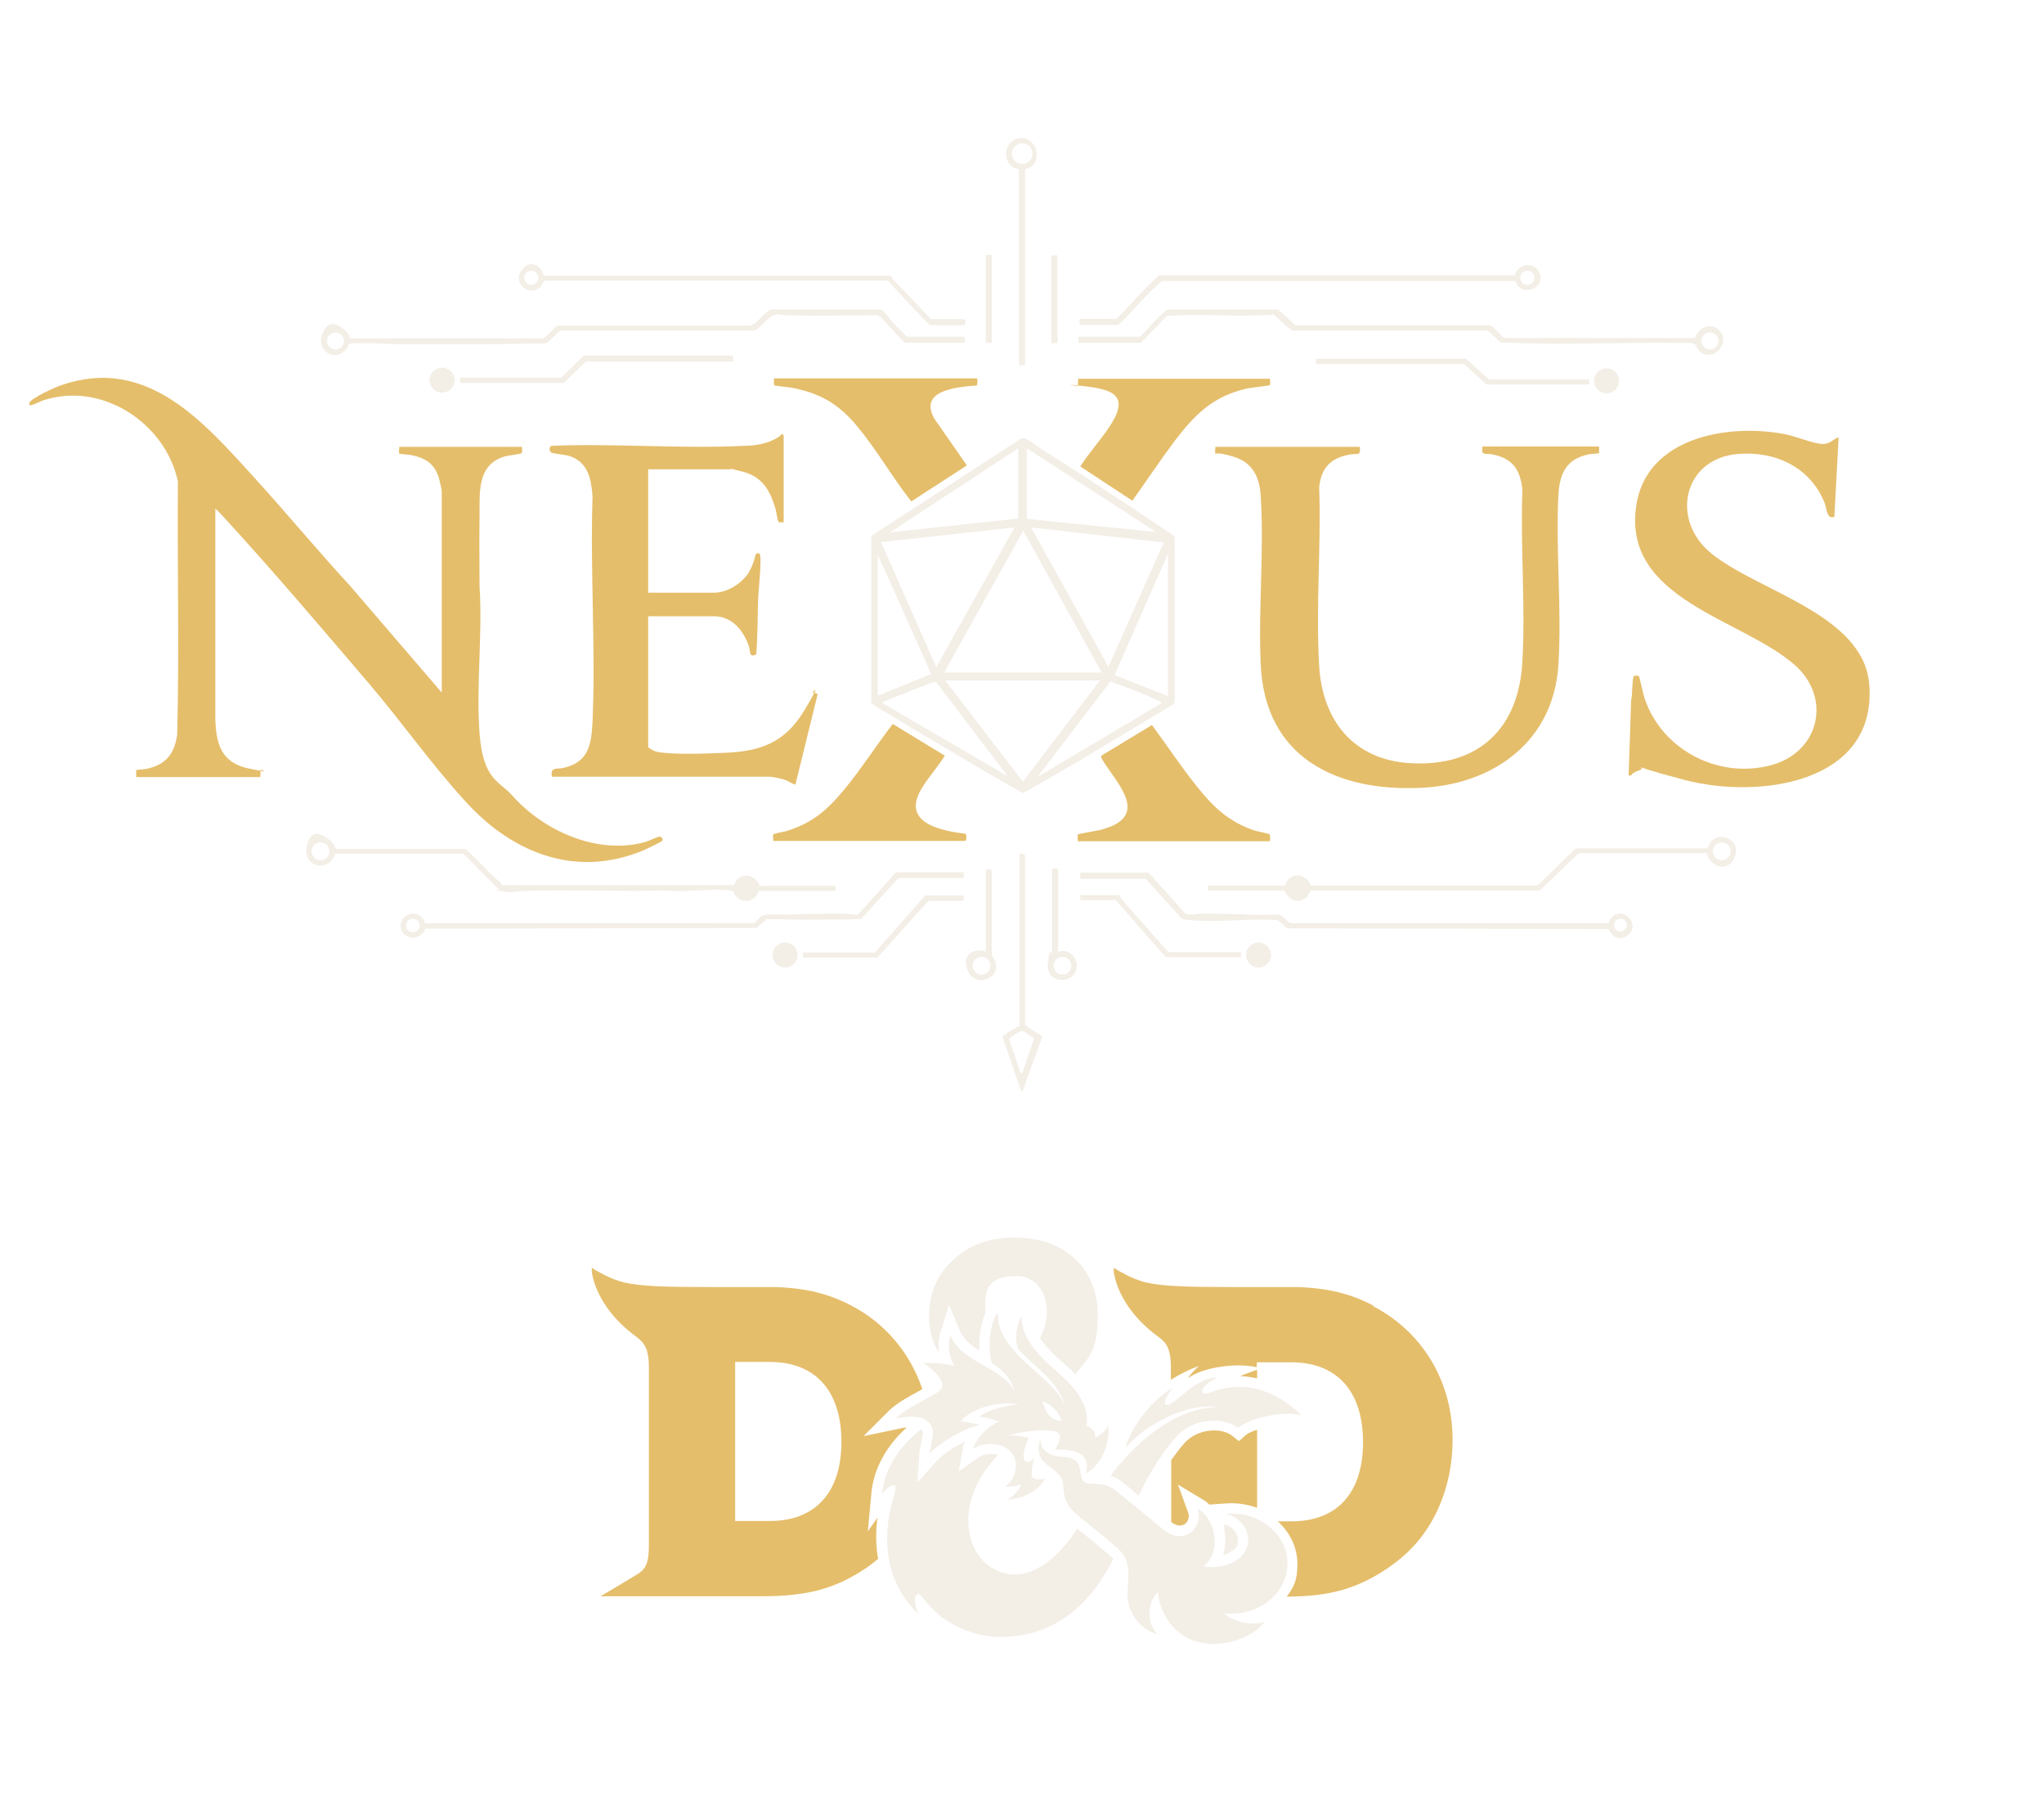
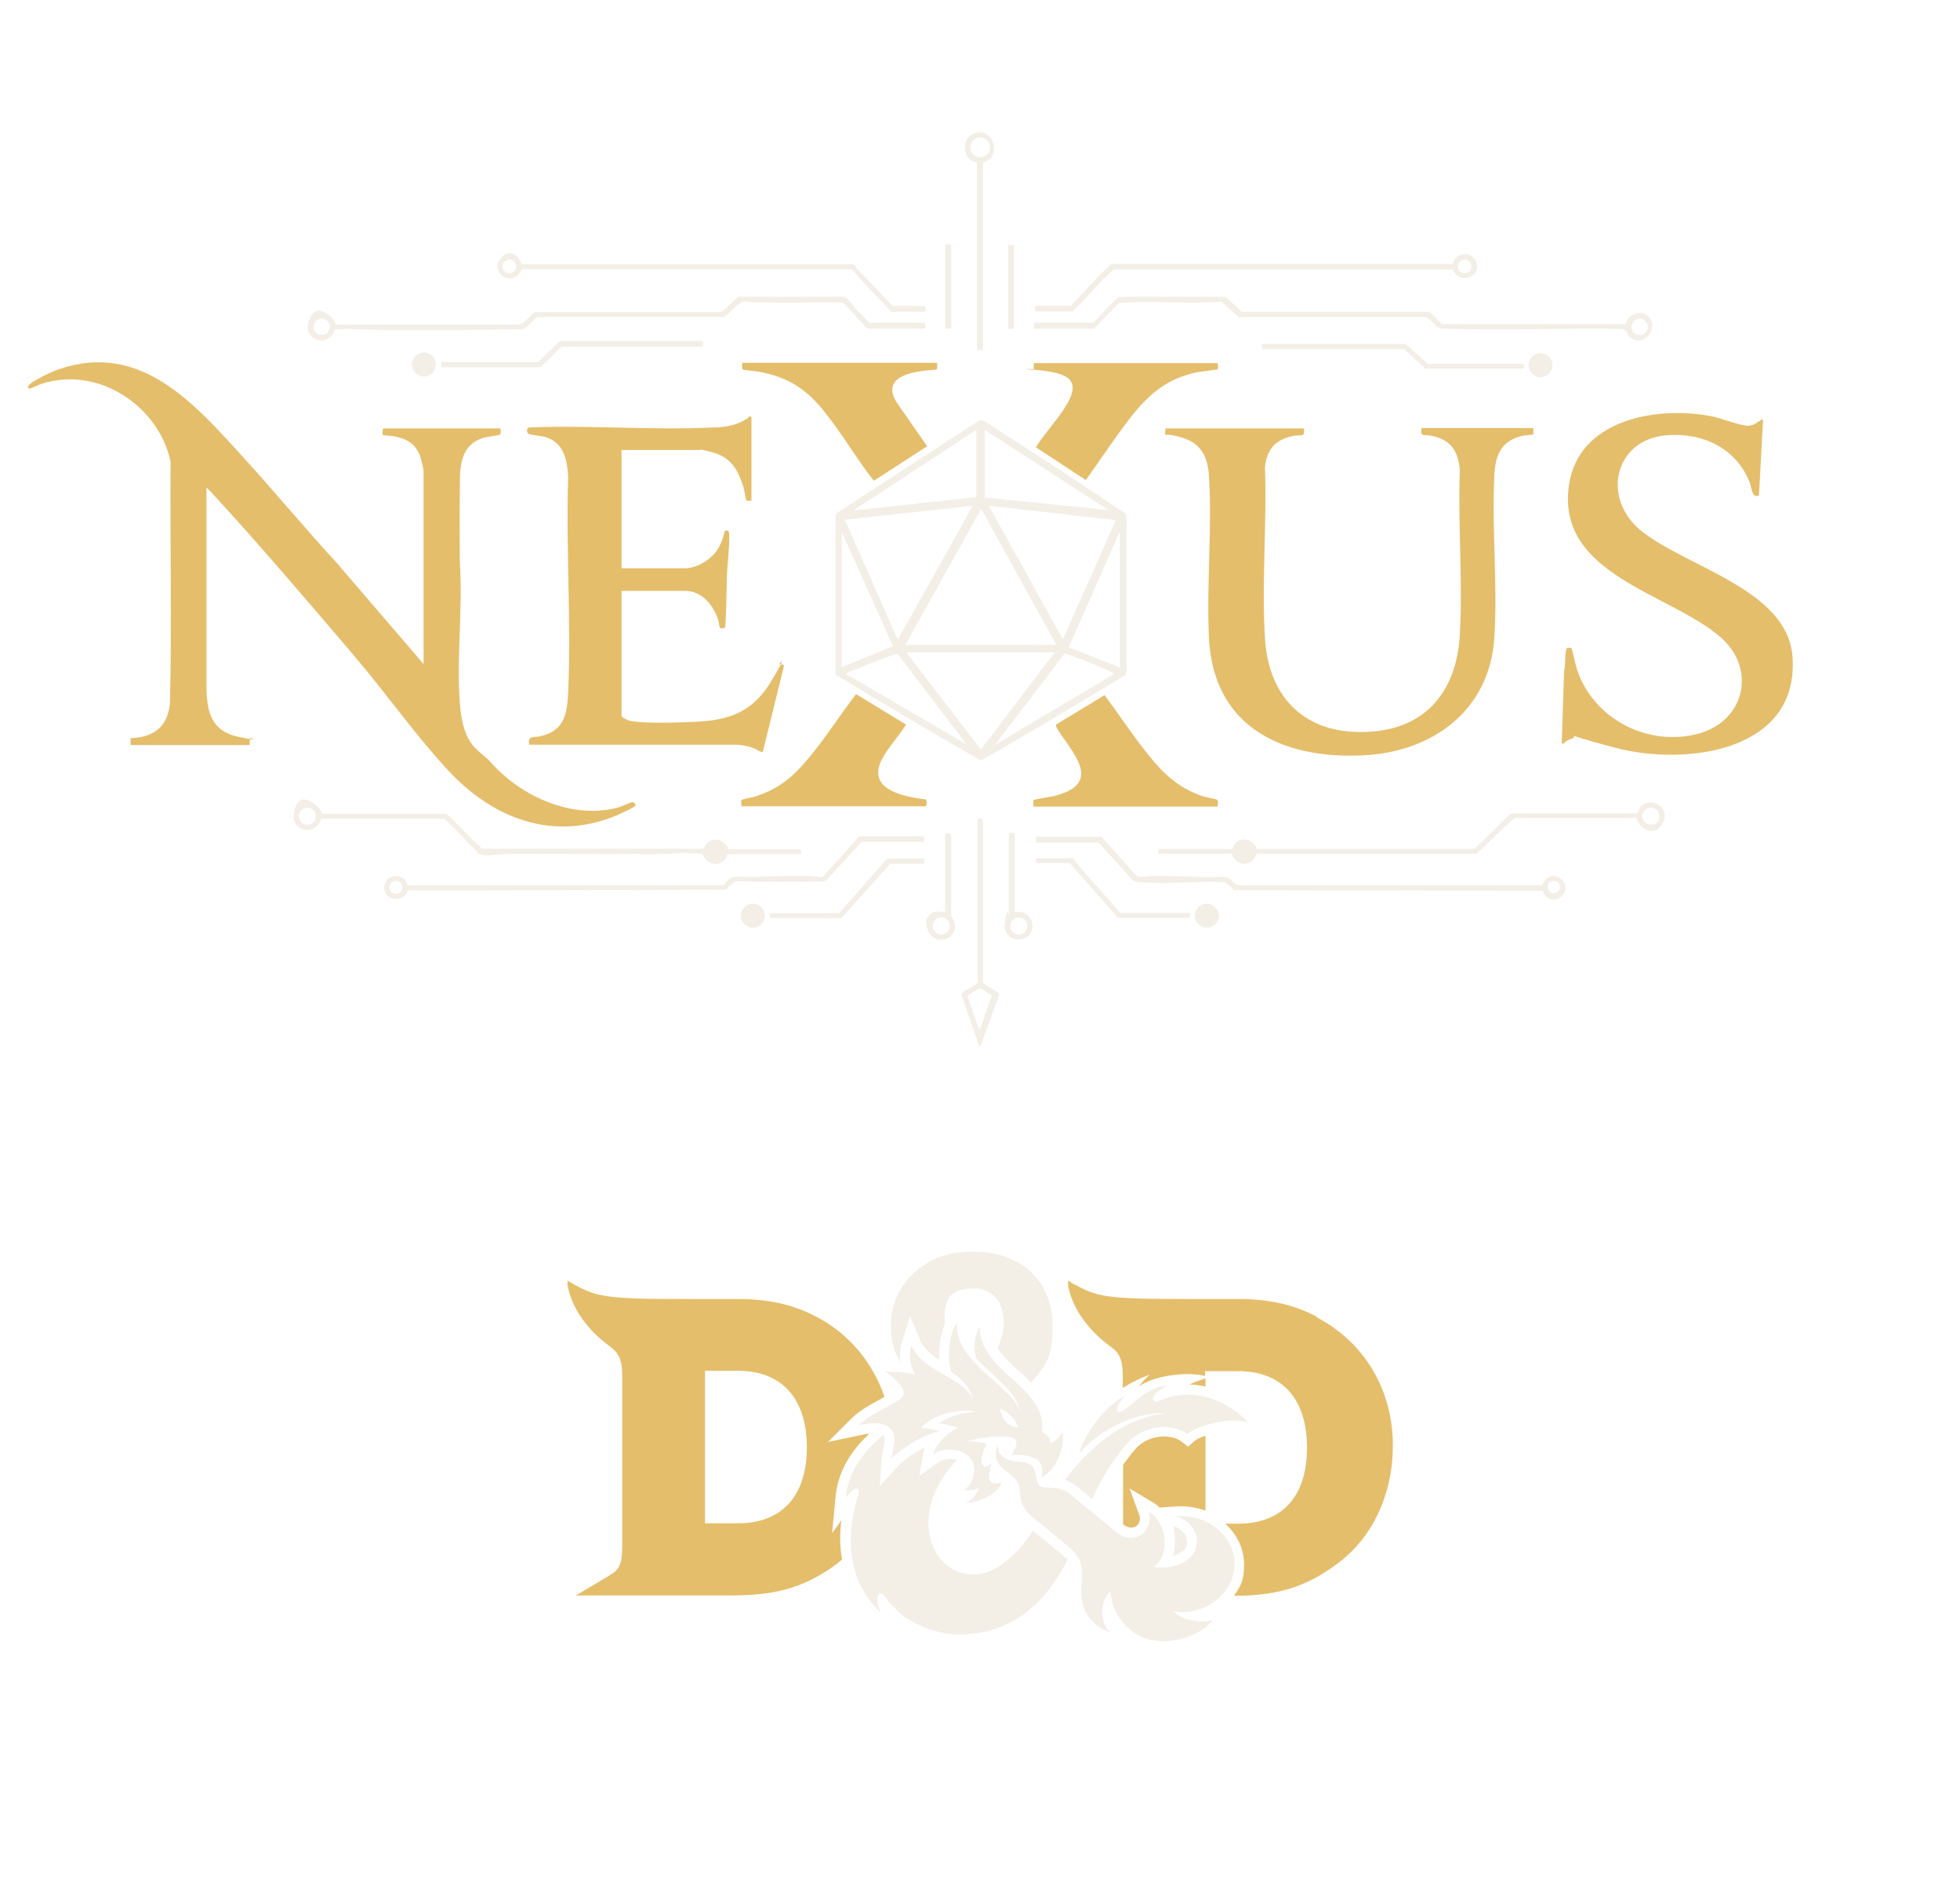
- <svg xmlns="http://www.w3.org/2000/svg" id="Layer_1" version="1.1" viewBox="0 0 573.3 504.7">
+ <svg xmlns="http://www.w3.org/2000/svg" id="Layer_1" version="1.1" viewBox="0 0 573.3 554.3">
  <defs>
    <style>
      .st0 {
        fill: #f3eee6;
      }

      .st1 {
        fill: #e5be6b;
      }
    </style>
  </defs>
  <g>
-     <path class="st1" d="M215.9,426.5h-9.7v-44.6h9.7c12.8,0,20.1,8.1,20.1,22.4s-7.4,22.2-20.1,22.2M352.6,386.5v-2.4c-1.5.5-3.7,1.3-4.7,1.8,1.6,0,3.2.3,4.7.6M246.1,425.6l-2.7,3.8,1-10.7c.8-8.7,6.1-15,9.9-18.4-.7,0-1.6.2-2.5.4l-9.6,2,6.9-6.9c2.4-2.4,5.7-4.1,8.6-5.7.3-.2.7-.4,1-.6-3.4-10-10.3-18.4-19.9-23.4-6.3-3.3-12.6-4.9-21.3-5.2h-17.4c-13.8,0-20.3-.2-25.1-1.3-4.1-1-7.8-3.4-7.9-3.4l-1.1-.7v1.3c.1.4,1.1,9.7,12.3,17.9,2.1,1.6,3.7,3.1,3.7,8.6v50c0,5.3-1,6.8-3.5,8.3-2.6,1.6-8.2,4.9-8.2,4.9l-1.9,1.1h45.3c12.7,0,20.6-2.1,29.2-7.9,1.2-.8,2.3-1.7,3.4-2.6-.7-3.8-.7-7.8-.2-11.4M332.9,426.8c.5-.8.7-1.8.3-2.8l-2.8-7.7,7,4.2c.7.4,1.3.9,1.8,1.4l4.3-.3c3.2-.3,6.3.2,9.1,1.2v-21.9c-1.6.5-2.8,1.1-3.3,1.6l-1.8,1.6-1.9-1.5c-1.3-1-3.1-1.5-5.1-1.5-3.3,0-6.5,1.4-8.5,3.8-1.3,1.5-2.4,3-3.5,4.5v17.4c1.6,1.3,3.4,1.3,4.4,0M385.2,366.1c-6.3-3.3-12.6-4.9-21.3-5.2h-17.4c-13.8,0-20.3-.2-25.1-1.3-4.1-1-7.8-3.4-7.9-3.4l-1.1-.7v1.3c.1.4,1.1,9.7,12.3,17.9,2.2,1.6,3.7,3.1,3.7,8.6v3.6c2.4-1.5,5-2.8,7.9-3.9-1,.9-2.2,2.1-3.2,3.5,1.9-1.3,4.4-2.4,8.3-3.1,5.2-.9,9.1-.5,11.1,0v-1.4h9.7c12.8,0,20.1,8.1,20.1,22.4s-7.3,22.2-20.1,22.2h-3.8c3.4,3.1,5.5,7.3,5.5,12s-1.1,6.5-3,9.1c12.1,0,19.9-2.3,28.2-7.9,3.7-2.5,6.8-5.3,9.3-8.5,5.7-7.2,9-17.1,9-27.2.2-16.3-8.2-30.5-22.2-37.8" />
-     <path class="st0" d="M260.7,371.3c-.9-9.7,3.7-15.1,5.8-17.2,4.6-4.7,10.8-7.5,20-7,14.4.8,21.4,10.7,21.4,21.4s-2.6,12.1-6.3,16.9c-.2-.2-.4-.4-.6-.7-.7-.7-1.5-1.4-2.4-2.2-2.4-2.1-5.1-4.6-6.9-7.3,4-7.2,1.7-17.4-6.7-17.4s-9,4.5-8.6,10.4c-1.3,2.8-1.9,6.9-1.7,10.5-2.4-1.5-4.4-3.2-5.4-5.4l-3.1-7.4-2.4,7.6c-.6,1.8-.7,3.8-.4,5.8h0c-1.1-1.6-2.4-4.3-2.7-8M251.2,397.8c4.1-4.1,12.6-6.7,13.1-8.9.6-2.2-3.8-6-5.5-6.7,6-.2,9,.9,9,.9-1.6-2.3-2.1-5.8-1.2-8.6,3.3,7.8,15,9.1,17.9,15.6-.4-2.8-3.1-6-6.2-7.8-1.6-4.3-.4-12.2,1.6-14.3-.7,11.3,15.4,17.8,18.8,26-2-7-9.5-11.5-13.1-15.7-1.2-2.8-.3-7.5,1-9.2-.4,7.6,7.8,13.5,12.2,17.7,5.2,5,6.6,9.4,5.9,13,1.1.3,2.7,1.4,2.4,3.3,1.6-.4,3.3-2.3,3.7-3.4.8,5.6-2.5,11.6-6.2,13.4,0,0,1-2.7-.7-4.7s-6.4-2-8-1.9c0,0,2-2.9,1.2-4.4-1-1.8-10.2-1-14.4.5,1.4-.2,4.7.2,5.9.7-.6,1-2.3,5-1.1,6.3,1.1,1.1,2.6-.8,2.6-.8,0,0-1.4,4.5-.4,5.5s3.3.3,3.3.3c-1.4,3.5-6.8,5.9-10.5,5.9,1.3-.4,3.6-2.8,3.9-4.3-1,.5-3.6.8-4.5.6,1.2-.5,3.7-3.6,2.9-7.2-1.1-5.1-8.3-5.8-11.9-3.3,1.2-3.5,4.7-6.7,7.4-7.7-1.6-.6-3.5-1-5.5-1.4,2.3-1.9,8.1-3.4,11-3.3-4.5-1.1-12.7.3-16.4,4.7,1.2,0,4.3.6,5.5,1-5.1.9-12.2,5.7-14.2,8,.5-3,1.4-5.5.7-7.3-1-2.7-4.1-3.8-10.2-2.5M297.8,398.4s-1.2-4-5.4-5.5c.8,2.8,1.9,5.5,5.4,5.5M361.1,438.4c0-8.3-8.1-14.8-17.3-13.9,2.6.4,6.3,3.2,6.3,7.2,0,6.5-8.1,8.5-12.6,7.5,4.8-3.3,4.1-12.8-1.6-16.2,1.9,5.3-3.9,10.6-9.5,6-3.1-2.6-10.4-8.6-13.7-11.2-3.2-2.6-7-1.1-8.5-2.2-1.7-1.3-.6-4.9-2.9-6.3-2-1.1-3.9-.5-6.1-1.3-2.1-.7-3.6-2.3-3.3-4.4-.9,1.5-.9,4.2.6,6,1.6,1.8,4.1,2.9,5.2,4.9,1.4,2.6-1,6.1,5.2,10.9,2.9,2.3,7.5,6.1,10.5,8.7,5,4.4,2.3,9.9,3,14.7.8,5.6,5.3,8.7,8.3,9.5-2.6-2.3-3.6-8.3.1-11.9.2,4.7,3.6,12,11.2,14,8.2,2.2,16.9-2.5,18.7-5.7-3.2,1.4-9.1,0-11.5-2.4,9.4,1.3,17.9-5.4,17.9-13.9M311.4,436.3c-2.6-2.2-6.4-5.4-9.3-7.7-3.3,5.6-10.2,12.9-17.3,12.9-13,0-19.5-18.4-4.9-33.5-.8-.3-1.7-.3-2-.3-1.2,0-2.5.3-3.3.9l-5.7,4,1.3-7.3c0-.4.3-.8.5-1.1-3.3,1.6-6.6,4-7.8,5.3l-5.6,6.2.6-8.7c0-.7.3-1.3.4-2,.3-1.4.7-3.1.4-3.7s-.2-.3-.4-.5c-2.7,2.1-10.1,8.6-10.9,18.2,0,0,1.4-2,2.7-2.5.8-.3,1.5,0,.8,2.5-.3.9-7.4,20.2,6.6,33.5,0,0-1.5-3.9-.6-5.1.5-.6,1-.6,1.8.4.6.8,1.2,1.6,1.9,2.3h0c1.2,1.3,2.4,2.5,3.8,3.6,4.2,2.9,9.9,5.3,16.3,5.3,17.3,0,26.5-11.9,31.6-21.9-.4-.3-.6-.6-.9-.8M341.2,394.5c-12.9.6-24,11.6-29.7,19.3,1,.3,2.1.8,3.1,1.6,1.2,1,3,2.4,4.8,4,1.5-3.3,5-10.2,10.3-16.3,4.8-5.5,13.2-6,17.6-2.7,2.8-2.6,12.6-5,17.7-3.5-3.1-3.4-9.8-8-17.2-8s-9.5,3-10.4,1.6c-1.1-1.7,4.1-4.3,4.1-4.3-7.2.3-12.4,8.7-14.5,7.7-1.3-.6,1.9-4.7,1.9-4.7-6.6,3.8-12,11.9-13.2,16.8,6.2-7.3,17.9-12.6,25.5-11.5M343.3,427.4c1.3.2,3.9,1.9,3.9,4.3s-.7,2.6-2,3.4c-.6.4-1.3.7-2.1.9.4-1.4.6-2.9.6-4.4-.2-2.7-.4-4.2-.4-4.2" />
+     <path class="st1" d="M215.9,445.5h-9.7v-44.6h9.7c12.8,0,20.1,8.1,20.1,22.4s-7.4,22.2-20.1,22.2M352.6,405.5v-2.4c-1.5.5-3.7,1.3-4.7,1.8,1.6,0,3.2.3,4.7.6M246.1,444.6l-2.7,3.8,1-10.7c.8-8.7,6.1-15,9.9-18.4-.7,0-1.6.2-2.5.4l-9.6,2,6.9-6.9c2.4-2.4,5.7-4.1,8.6-5.7.3-.2.7-.4,1-.6-3.4-10-10.3-18.4-19.9-23.4-6.3-3.3-12.6-4.9-21.3-5.2h-17.4c-13.8,0-20.3-.2-25.1-1.3-4.1-1-7.8-3.4-7.9-3.4l-1.1-.7v1.3c.1.4,1.1,9.7,12.3,17.9,2.1,1.6,3.7,3.1,3.7,8.6v50c0,5.3-1,6.8-3.5,8.3-2.6,1.6-8.2,4.9-8.2,4.9l-1.9,1.1h45.3c12.7,0,20.6-2.1,29.2-7.9,1.2-.8,2.3-1.7,3.4-2.6-.7-3.8-.7-7.8-.2-11.4M332.9,445.8c.5-.8.7-1.8.3-2.8l-2.8-7.7,7,4.2c.7.4,1.3.9,1.8,1.4l4.3-.3c3.2-.3,6.3.2,9.1,1.2v-21.9c-1.6.5-2.8,1.1-3.3,1.6l-1.8,1.6-1.9-1.5c-1.3-1-3.1-1.5-5.1-1.5-3.3,0-6.5,1.4-8.5,3.8-1.3,1.5-2.4,3-3.5,4.5v17.4c1.6,1.3,3.4,1.3,4.4,0M385.2,385.1c-6.3-3.3-12.6-4.9-21.3-5.2h-17.4c-13.8,0-20.3-.2-25.1-1.3-4.1-1-7.8-3.4-7.9-3.4l-1.1-.7v1.3c.1.4,1.1,9.7,12.3,17.9,2.2,1.6,3.7,3.1,3.7,8.6v3.6c2.4-1.5,5-2.8,7.9-3.9-1,.9-2.2,2.1-3.2,3.5,1.9-1.3,4.4-2.4,8.3-3.1,5.2-.9,9.1-.5,11.1,0v-1.4h9.7c12.8,0,20.1,8.1,20.1,22.4s-7.3,22.2-20.1,22.2h-3.8c3.4,3.1,5.5,7.3,5.5,12s-1.1,6.5-3,9.1c12.1,0,19.9-2.3,28.2-7.9,3.7-2.5,6.8-5.3,9.3-8.5,5.7-7.2,9-17.1,9-27.2.2-16.3-8.2-30.5-22.2-37.8" />
+     <path class="st0" d="M260.7,390.3c-.9-9.7,3.7-15.1,5.8-17.2,4.6-4.7,10.8-7.5,20-7,14.4.8,21.4,10.7,21.4,21.4s-2.6,12.1-6.3,16.9c-.2-.2-.4-.4-.6-.7-.7-.7-1.5-1.4-2.4-2.2-2.4-2.1-5.1-4.6-6.9-7.3,4-7.2,1.7-17.4-6.7-17.4s-9,4.5-8.6,10.4c-1.3,2.8-1.9,6.9-1.7,10.5-2.4-1.5-4.4-3.2-5.4-5.4l-3.1-7.4-2.4,7.6c-.6,1.8-.7,3.8-.4,5.8h0c-1.1-1.6-2.4-4.3-2.7-8M251.2,416.8c4.1-4.1,12.6-6.7,13.1-8.9.6-2.2-3.8-6-5.5-6.7,6-.2,9,.9,9,.9-1.6-2.3-2.1-5.8-1.2-8.6,3.3,7.8,15,9.1,17.9,15.6-.4-2.8-3.1-6-6.2-7.8-1.6-4.3-.4-12.2,1.6-14.3-.7,11.3,15.4,17.8,18.8,26-2-7-9.5-11.5-13.1-15.7-1.2-2.8-.3-7.5,1-9.2-.4,7.6,7.8,13.5,12.2,17.7,5.2,5,6.6,9.4,5.9,13,1.1.3,2.7,1.4,2.4,3.3,1.6-.4,3.3-2.3,3.7-3.4.8,5.6-2.5,11.6-6.2,13.4,0,0,1-2.7-.7-4.7s-6.4-2-8-1.9c0,0,2-2.9,1.2-4.4-1-1.8-10.2-1-14.4.5,1.4-.2,4.7.2,5.9.7-.6,1-2.3,5-1.1,6.3,1.1,1.1,2.6-.8,2.6-.8,0,0-1.4,4.5-.4,5.5s3.3.3,3.3.3c-1.4,3.5-6.8,5.9-10.5,5.9,1.3-.4,3.6-2.8,3.9-4.3-1,.5-3.6.8-4.5.6,1.2-.5,3.7-3.6,2.9-7.2-1.1-5.1-8.3-5.8-11.9-3.3,1.2-3.5,4.7-6.7,7.4-7.7-1.6-.6-3.5-1-5.5-1.4,2.3-1.9,8.1-3.4,11-3.3-4.5-1.1-12.7.3-16.4,4.7,1.2,0,4.3.6,5.5,1-5.1.9-12.2,5.7-14.2,8,.5-3,1.4-5.5.7-7.3-1-2.7-4.1-3.8-10.2-2.5M297.8,417.4s-1.2-4-5.4-5.5c.8,2.8,1.9,5.5,5.4,5.5M361.1,457.4c0-8.3-8.1-14.8-17.3-13.9,2.6.4,6.3,3.2,6.3,7.2,0,6.5-8.1,8.5-12.6,7.5,4.8-3.3,4.1-12.8-1.6-16.2,1.9,5.3-3.9,10.6-9.5,6-3.1-2.6-10.4-8.6-13.7-11.2-3.2-2.6-7-1.1-8.5-2.2-1.7-1.3-.6-4.9-2.9-6.3-2-1.1-3.9-.5-6.1-1.3-2.1-.7-3.6-2.3-3.3-4.4-.9,1.5-.9,4.2.6,6,1.6,1.8,4.1,2.9,5.2,4.9,1.4,2.6-1,6.1,5.2,10.9,2.9,2.3,7.5,6.1,10.5,8.7,5,4.4,2.3,9.9,3,14.7.8,5.6,5.3,8.7,8.3,9.5-2.6-2.3-3.6-8.3.1-11.9.2,4.7,3.6,12,11.2,14,8.2,2.2,16.9-2.5,18.7-5.7-3.2,1.4-9.1,0-11.5-2.4,9.4,1.3,17.9-5.4,17.9-13.9M311.4,455.3c-2.6-2.2-6.4-5.4-9.3-7.7-3.3,5.6-10.2,12.9-17.3,12.9-13,0-19.5-18.4-4.9-33.5-.8-.3-1.7-.3-2-.3-1.2,0-2.5.3-3.3.9l-5.7,4,1.3-7.3c0-.4.3-.8.5-1.1-3.3,1.6-6.6,4-7.8,5.3l-5.6,6.2.6-8.7c0-.7.3-1.3.4-2,.3-1.4.7-3.1.4-3.7s-.2-.3-.4-.5c-2.7,2.1-10.1,8.6-10.9,18.2,0,0,1.4-2,2.7-2.5.8-.3,1.5,0,.8,2.5-.3.9-7.4,20.2,6.6,33.5,0,0-1.5-3.9-.6-5.1.5-.6,1-.6,1.8.4.6.8,1.2,1.6,1.9,2.3h0c1.2,1.3,2.4,2.5,3.8,3.6,4.2,2.9,9.9,5.3,16.3,5.3,17.3,0,26.5-11.9,31.6-21.9-.4-.3-.6-.6-.9-.8M341.2,413.5c-12.9.6-24,11.6-29.7,19.3,1,.3,2.1.8,3.1,1.6,1.2,1,3,2.4,4.8,4,1.5-3.3,5-10.2,10.3-16.3,4.8-5.5,13.2-6,17.6-2.7,2.8-2.6,12.6-5,17.7-3.5-3.1-3.4-9.8-8-17.2-8s-9.5,3-10.4,1.6c-1.1-1.7,4.1-4.3,4.1-4.3-7.2.3-12.4,8.7-14.5,7.7-1.3-.6,1.9-4.7,1.9-4.7-6.6,3.8-12,11.9-13.2,16.8,6.2-7.3,17.9-12.6,25.5-11.5M343.3,446.4c1.3.2,3.9,1.9,3.9,4.3s-.7,2.6-2,3.4c-.6.4-1.3.7-2.1.9.4-1.4.6-2.9.6-4.4-.2-2.7-.4-4.2-.4-4.2" />
  </g>
  <g>
    <g>
      <path class="st0" d="M286.7,122.9h.7c1.1.4,3.7,2.3,4.8,3.1,11.1,7,22.2,14.2,33.1,21.6s3.4,2,3.8,2.6.4.6.4,1.1v44.9l-.3,1.2c-14,8.4-28,17-42.3,25-14.3-8.1-28.4-16.6-42.5-25.1v-47l39.3-25.6c.9-.3,2.2-1.6,3-1.8h0ZM249.6,149.3l36-3.9v-19.7l-36,23.6h0ZM288,125.7v19.8l36.3,3.7-36.3-23.5ZM284.6,147.9l-37.5,4.1,15.5,35.1,21.9-39.1h.1ZM310.9,187l15.5-34.9-37.2-4.2,21.7,39.1ZM309,188.6l-22-39.8-22.2,39.8h44.2ZM327.6,195.1v-39.8l-15,34,15,5.9h0ZM246.2,195.1l15-6.1-15-33.5v39.6h0ZM308.5,190.8h-43.4l21.8,28.4,21.6-28.4ZM262.6,191.3c-.4-.2-1.7.3-2.2.5-3,1.1-6.2,2.4-9.2,3.6s-3.8,1.4-3.6,1.8l35.1,20.5-20.1-26.4h0ZM290.8,218l35.1-20.9c-.3-.3-.7-.5-1-.6-3.2-1.6-8.1-3.5-11.5-4.7s-1.6-.7-2.2-.4l-20.3,26.6h-.1Z" />
      <g>
        <path class="st1" d="M274.1,106.1c0,.5.2,1.7-.2,2-5.4.4-16.6,1.3-11.7,9.5l9,12.9-15.6,10.1c-5.3-6.7-9.7-14.5-15.2-21.1s-10.7-9.2-17.9-10.7c-.9-.2-5-.6-5.2-.7-.4-.3-.2-1.5-.2-2h57Z" />
        <path class="st1" d="M216.9,235.9c0-.5-.2-1.6,0-1.9s3-.8,3.5-.9c7.4-2.3,11.5-5.8,16.3-11.6,4.9-5.9,9-12.4,13.7-18.5l14.6,8.9c-2,3.3-5.3,6.8-7,10.1-4.7,9,6.4,11,12.8,11.8.4.3.3,2-.1,2h-53.8,0Z" />
        <path class="st1" d="M356.2,106.1c0,.5.2,1.7-.1,1.9s-5.5.7-6.6,1c-9.4,2.2-14.4,7.3-20,14.6-4.1,5.5-7.9,11.2-11.9,16.8l-14.6-9.6c2.6-4.1,6.1-7.8,8.6-11.8,5.2-8.2.3-9.8-7.4-10.7s-1.7,0-1.8,0,0-1.8,0-2.1h53.8Z" />
        <path class="st1" d="M356.2,235.9h-53.9c0-.4-.1-1.7,0-1.9s5.1-1,6-1.2,2.4-.7,3.4-1.1c10.3-4.4.3-13.4-2.8-19.2v-.6l14.2-8.6c4.2,5.7,8.1,11.6,12.5,17.1s8.6,9.8,16,12.4c.8.3,4.1.9,4.4,1.1.4.3.2,1.5.2,2h0Z" />
      </g>
      <g>
        <path class="st1" d="M515.7,122.6l-1.2,22.3c-2.1.9-2.1-2.2-2.7-3.8-4-10.1-13.9-14.7-24.4-13.8-15.3,1.3-19,18.5-7.4,27.9,13.2,10.7,42.8,17.1,44.3,36.8,2.1,27.9-31.3,32.1-51.8,26.7s-9.5-3.8-12.7-2.7-1.6,1.7-3,1.4l.7-21.1c.4-.9.2-6.7.9-6.8s1.1,0,1.3.1c.2.4,1.2,5.2,1.6,6.3,4.9,14.5,20.9,22.7,35.7,18.6,13.5-3.8,16.8-19.1,6.2-28.2-14.9-12.9-48-18.2-44.3-44.3,2.7-19.3,25.5-23.3,41.5-20.3,2.9.5,8.5,2.8,10.8,2.8s3-1.5,4.6-1.9h0Z" />
        <path class="st1" d="M381.4,125.2c.3,2.8-.6,1.9-2.5,2.2-5.5.9-8.3,3.6-8.9,9.2.6,16.5-1,33.7,0,50.1.9,15.4,9.7,26.4,25.6,27.3,19.1,1.1,30.4-9.7,31.4-28.5.9-15.8-.6-32.3,0-48.2-.6-5.7-2.8-8.8-8.5-9.9-1.9-.4-3.1.6-2.7-2.2h32.7v1.9s-2.4.2-2.9.3c-6.3,1.3-8.2,5.4-8.5,11.5-.8,15.5,1,32,0,47.5-1.3,21.3-18,33.5-38.3,34.5-24,1.2-44.1-8.5-45.2-34.7-.7-15.5,1-31.9,0-47.2-.3-5.2-2.3-9.3-7.5-10.9s-5-.7-5.2-.9,0-1.5,0-1.9h40.6-.1Z" />
      </g>
      <g>
        <path class="st1" d="M38.2,218v-2.1s2.3-.2,2.9-.3c5.4-1.2,7.8-4.1,8.6-9.6.6-23.6,0-47.3.2-71-3.5-16.4-21.4-28.2-37.9-22.7-.7.2-3.2,1.6-3.6,1.3s-.2-.6-.1-.7c.5-1.3,7.3-4.4,8.9-4.9,24-8.3,39.9,10.3,54.1,25.9,9.1,10,17.8,20.5,27,30.5l25.6,29.8v-56.2c0-.9-.6-3.3-.9-4.3-1.4-4.1-4.2-5.5-8.3-6.2-.4,0-2.5-.2-2.7-.3s0-1.5,0-1.9h34.4c0,.5.2,1.5-.2,1.8s-3.9.6-5,1c-7.6,2.5-6.6,10.5-6.7,16.9s0,13,0,19.5c.9,13.2-1,27.9,0,41.1s5.6,13.4,9.2,17.5c8.9,10,24,16.7,37.3,13,1-.3,3.4-1.5,4-1.5s1,.7.8,1.1-4.8,2.5-5.5,2.8c-18.8,7.8-36.5.7-49.5-13.5-9.5-10.3-18-22.4-27.2-33.2-13.4-15.7-27.5-32.3-41.5-47.5-.5-.6-1.1-1.1-1.7-1.7v59c.2,7.1,1.7,12.3,9.4,13.9s3,.2,3.2.3,0,1.8,0,2.1h-34.8Z" />
        <path class="st1" d="M220,146.4c-.4,0-1.5.2-1.7-.1s-.6-3-.8-3.7c-1.6-5.3-3.8-9-9.4-10.4s-2.5-.6-3-.6h-23.3v34.6h18.5c3.8,0,8.3-2.9,10-6.2s1.4-4.6,1.9-4.8c1.1-.3,1,.5,1.1,1.3.1,3.9-.6,8.7-.7,12.6s-.1,9.6-.5,14.4c-2,1-1.6-.7-2-2.1-1.4-4.4-4.7-8.6-9.8-8.6h-18.5v36.6c0,.4,1.9,1.3,2.4,1.4,4.4.9,14.2.5,19,.3,10.2-.4,17-2.9,22.4-11.9s2.1-4.8,2.3-4.9,1.4,0,1.4.5l-6.2,25.2c-1-.2-1.8-.9-2.9-1.3s-3.5-.9-4.4-.9h-61c-.5-2.9,1.3-2,3.3-2.5,7.1-1.6,7.8-6.7,8.1-13.1.9-20.7-.7-42.2,0-63-.4-4.9-1.2-9.5-6.4-11.3-1.1-.4-4.8-.7-5.2-1-.7-.5-.6-2,.4-1.9,17.8-.7,36.2.9,53.9,0,2.6,0,5.7-.5,8.1-1.7s2.1-1.6,2.2-1.6c.2,0,.6.3.6.4v24.2h.2,0Z" />
      </g>
    </g>
    <path class="st0" d="M253.7,96.1l-6.8-7.3-.8-.4c-8.6,0-17.2.2-25.8,0-1,0-1.7-.4-2.8-.2-2,.3-4.5,4.3-6,4.5h-54.2c-1.4.6-3.1,3.4-4.5,3.6-5.3,0-10.5.2-15.8.2h-25.3c-3.9,0-9-.5-12.7-.2-1.8,0-1,.5-1.7,1.4-2.9,4-8.6,1-7-3.7s4.3-3.2,6.3-1.5,1.1,2.2,1.7,2.4h53.7c1.4-.2,3.2-3,4.5-3.6h53.9c1.7-.2,4.1-3.8,5.7-4.5h30.3c.4,0,.6,0,1,.2.7.4,3,3.5,3.8,4.3s2.1,2,3.1,3.1h16c.5,0,.5,1.7,0,1.7h-16.7.1ZM96.5,95.6c0-1.3-1.1-2.4-2.4-2.4s-2.4,1.1-2.4,2.4,1.1,2.4,2.4,2.4,2.4-1.1,2.4-2.4Z" />
    <path class="st0" d="M319.8,94.4c2.6-2.5,4.8-5.5,7.6-7.6h31.1l4.8,4.4h54.5c1.4.3,2.9,3.1,4.3,3.6h53.3c1.1-3.4,5.3-4.7,7.4-1.4s-2.6,8.3-6.1,5.1c-1-.9-.6-2.1-2.3-2.3-17.8-.4-35.7.7-53.5-.2-1-.7-3-3.2-4.1-3.3h-54.5l-5.1-4.5c-10,.8-20-.4-29.9.4l-7.3,7.5h-17.5v-1.7h17.3ZM482,95.6c0-1.3-1.1-2.4-2.4-2.4s-2.4,1.1-2.4,2.4,1.1,2.4,2.4,2.4,2.4-1.1,2.4-2.4Z" />
    <path class="st0" d="M212.8,249.7s-.3.9-.5,1.3c-1.2,1.7-3.4,2.2-5.2.9s-1-2.1-2.1-2.2c-5.7-.7-12.8.6-18.6,0-11.1.3-22.2-.1-33.4,0s-8.7.8-12.1.2-.8-.3-1.1-.6l-9.6-9.7-.5-.2h-35.7c-1.6,5.3-9,3.9-8-1.8s4.3-3.7,6.4-2.1,1.2,2.3,2,2.5h36c.7.1,6.9,6.8,8.1,7.9s1.8,1.2,2.3,2.3h65.1c.7-2.6,3.8-3.5,5.8-1.7s1.1,1.9,1.2,1.9h21.4v1.4h-21.5,0ZM92.4,238.7c0-1.4-1.1-2.5-2.5-2.5s-2.5,1.1-2.5,2.5,1.1,2.5,2.5,2.5,2.5-1.1,2.5-2.5Z" />
    <path class="st0" d="M360.5,248.3s.2-.8.4-1.1c1.2-1.8,3.5-2.3,5.3-.9s.9,1.9,1.6,2h63l.7-.2,10.2-10,.5-.2h36.3c.8-.1.8-1.1,1.2-1.7,2.6-3.4,8.7-.7,6.9,4s-7,2.9-7.9-1h-35.7c-3.9,3.3-7.4,7.2-11.2,10.5h-64.3c-.9,3.3-4.8,4-6.7,1s-.2-1-.3-1h-21.7v-1.4h21.7ZM485.4,238.7c0-1.4-1.1-2.5-2.5-2.5s-2.5,1.1-2.5,2.5,1.1,2.5,2.5,2.5,2.5-1.1,2.5-2.5Z" />
    <path class="st0" d="M270.3,244.5v1.7h-18.3l-10.5,11.5c-8.8.3-17.6.2-26.4,0l-3,2.5-92.8.2c-1.3,3.8-7,3.1-6.9-.9s5.9-4.5,6.8-.6h92.4c.7-.7,1.5-1.8,2.3-2.2,1.1-.5,4.5-.2,6-.2,4.9-.2,9.8-.3,14.8-.3s5.3.7,6.2,0l10.4-11.6h19ZM117.7,259.5c0-1-.8-1.9-1.9-1.9s-1.9.8-1.9,1.9.8,1.9,1.9,1.9,1.9-.8,1.9-1.9Z" />
    <path class="st0" d="M322,244.5l9.9,11.1c1.3,1.5,3.5.6,5.1.6,4.7,0,9.4.1,14.1.3s7.1-.4,8.3.3,1.7,2,2.9,2.1h88.5c.5,0,.9-1.5,1.6-2,3.4-2.7,7.9,2.7,4,5.5-2.2,1.5-4.3.3-5.2-1.9l-90.2-.2c-.9-.8-1.7-1.7-2.8-2.3-8-.5-16.4.7-24.3,0-.5,0-2.2-.2-2.4-.4l-10.2-11.2h-18.1c-.4,0-.2-1.7-.1-1.7h19v-.2h-.1ZM456.3,259.4c0-1-.8-1.8-1.8-1.8s-1.8.8-1.8,1.8.8,1.8,1.8,1.8,1.8-.8,1.8-1.8Z" />
    <path class="st0" d="M302.8,91.1v-1.7h9.9s.3.3.5,0c4-4,7.7-8.5,11.9-12.2h99.8c.8-3.2,5.1-4,6.7-1,2.4,4.5-4.8,7.5-6.6,2.6h-99.1c-4.4,3.6-7.9,8.3-12.2,12.3h-10.9,0ZM430.4,77.9c0-1.1-.9-2-2-2s-2,.9-2,2,.9,2,2,2,2-.9,2-2Z" />
    <path class="st0" d="M260.7,91.1c-3.9-4-7.8-8-11.4-12.2l-.5-.2h-95.9c-.5,0-.9,1.5-1.6,2-3.3,2.4-7.4-1.4-5.1-4.8s5.6-1.6,6.3,1.4h96.9c.7,0,.8.8,1.2,1.2,3.5,3.6,7,7.3,10.5,11h9.3c.5,0,.5,1.7,0,1.7h-9.8,0ZM151,77.9c0-1.1-.9-2-2-2s-2,.9-2,2,.9,2,2,2,2-.9,2-2Z" />
    <path class="st0" d="M285.8,239.4c.8,0,1.7-.2,1.7.8v47c.2,1,4.7,2.8,4.8,3.6l-5.4,14.9-.5.3-5.2-15.2c0-.8,4.1-2.5,4.8-3.3v-48.1h-.2,0ZM290.1,291c-1-.1-2.6-1.9-3.4-1.9s-3.6,2-3.7,2.2l3.3,9.7.5-.3,3.3-9.7h0Z" />
    <path class="st0" d="M287.5,47.5v54.9h-1.7v-54.9s-1-.2-1.5-.5c-3.7-2.3-2.3-8.3,2.3-8.3s6.1,7.8.8,8.8h.1ZM289.6,43.1c0-1.6-1.3-2.9-2.9-2.9s-2.9,1.3-2.9,2.9,1.3,2.9,2.9,2.9,2.9-1.3,2.9-2.9Z" />
    <path class="st0" d="M129.1,107.3v-1.4h28.3l6.4-6.2h41.5c.5,0,.5,1.7,0,1.7h-41l-6.2,6h-29Z" />
    <polygon class="st0" points="445.7 106.4 445.7 107.8 416.9 107.8 410.7 102.1 369.1 102.1 369.1 100.6 411.2 100.6 417.6 106.4 445.7 106.4" />
    <polygon class="st0" points="270.3 251.1 270.3 252.6 260.4 252.6 246.1 268.5 225.2 268.5 225.2 267.1 245.4 267.1 259.5 251.1 270.3 251.1" />
    <path class="st0" d="M314,251.1c.3.7,1,1.5,1.5,2.1,4,4.6,8.2,9.2,12.2,13.8h20.4v1.4h-21.1l-14.1-16h-9.9v-1.4h11Z" />
    <path class="st0" d="M276.5,266.9v-23.1c.6,0,1.6-.3,1.7.6v23.1c0,.7.6,1.2.9,2,1.7,5.1-5.6,7.5-7.6,2.8s1.7-6.6,5.1-5.4h-.1ZM277.8,270.8c0-1.4-1.1-2.5-2.5-2.5s-2.5,1.1-2.5,2.5,1.1,2.5,2.5,2.5,2.5-1.1,2.5-2.5Z" />
    <path class="st0" d="M296.8,266.9c2.6-1.1,5.4,1.5,5.2,4.1-.4,5.3-8.8,5-8.1-.9s1.2-2,1.2-2.1v-24.1c0-.5,1.7-.5,1.7,0v23h0ZM300.5,270.8c0-1.4-1.1-2.5-2.5-2.5s-2.5,1.1-2.5,2.5,1.1,2.5,2.5,2.5,2.5-1.1,2.5-2.5Z" />
    <rect class="st0" x="294.9" y="71.6" width="1.7" height="24.6" />
    <rect class="st0" x="276.5" y="71.5" width="1.7" height="24.6" />
    <circle class="st0" cx="220.2" cy="267.8" r="3.5" />
    <circle class="st0" cx="353" cy="267.8" r="3.5" />
    <circle class="st0" cx="124" cy="106.6" r="3.5" />
    <circle class="st0" cx="450.6" cy="106.8" r="3.5" />
  </g>
</svg>
